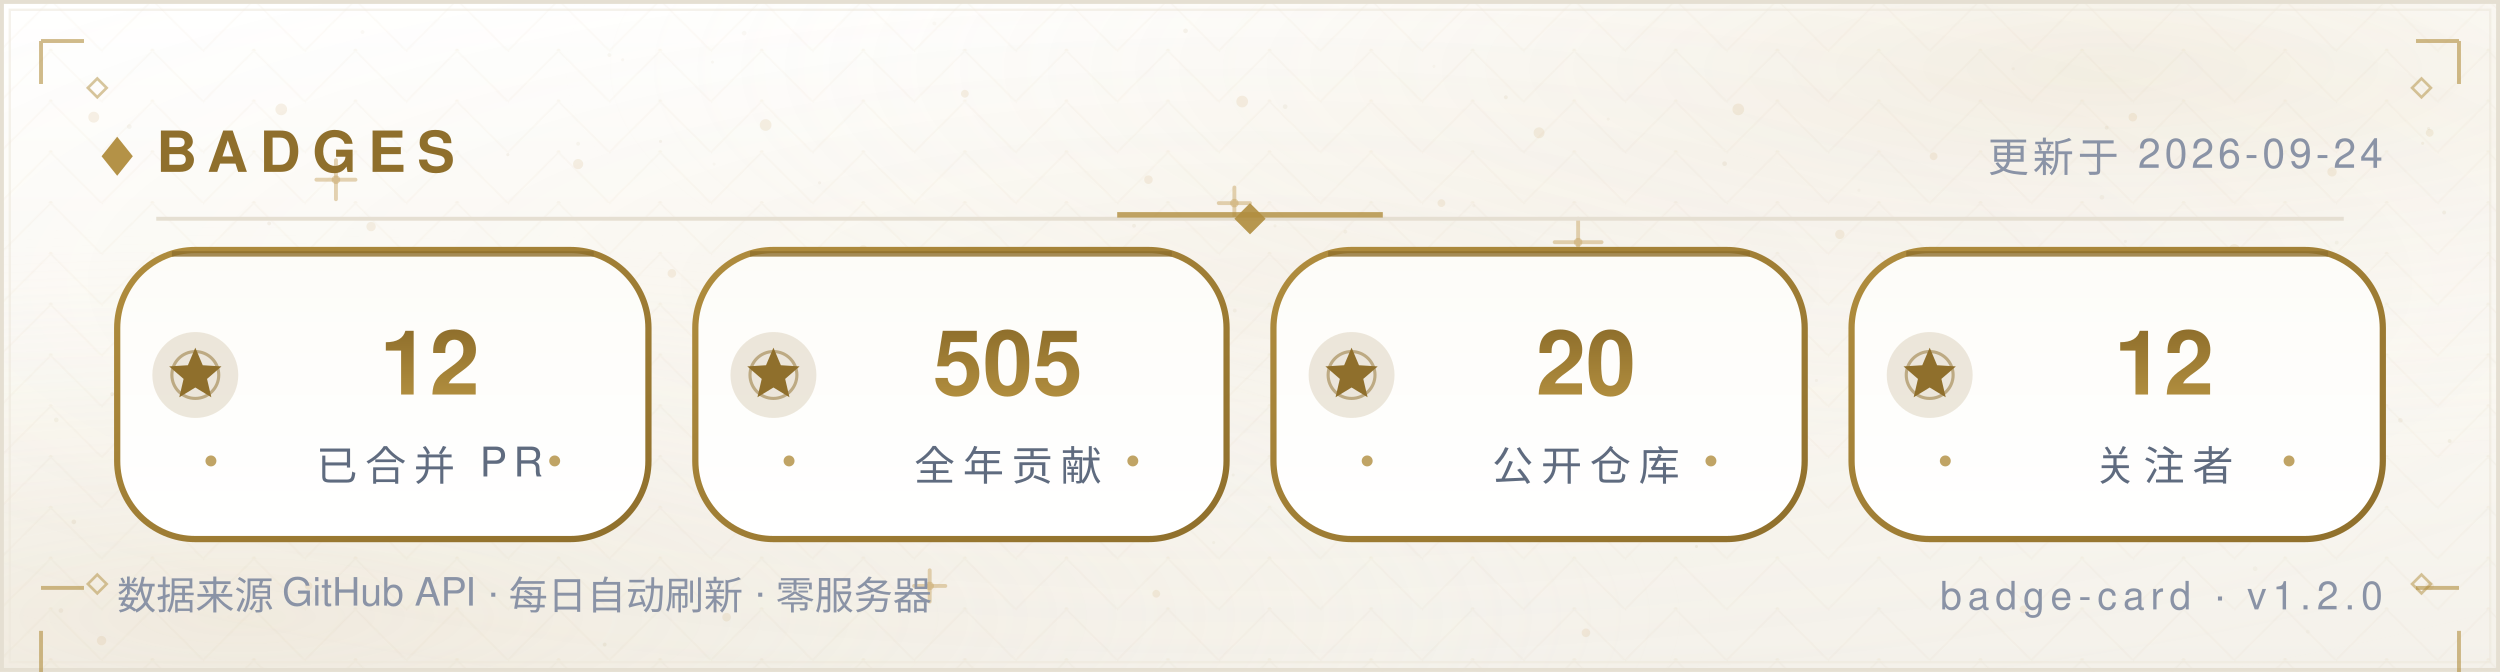
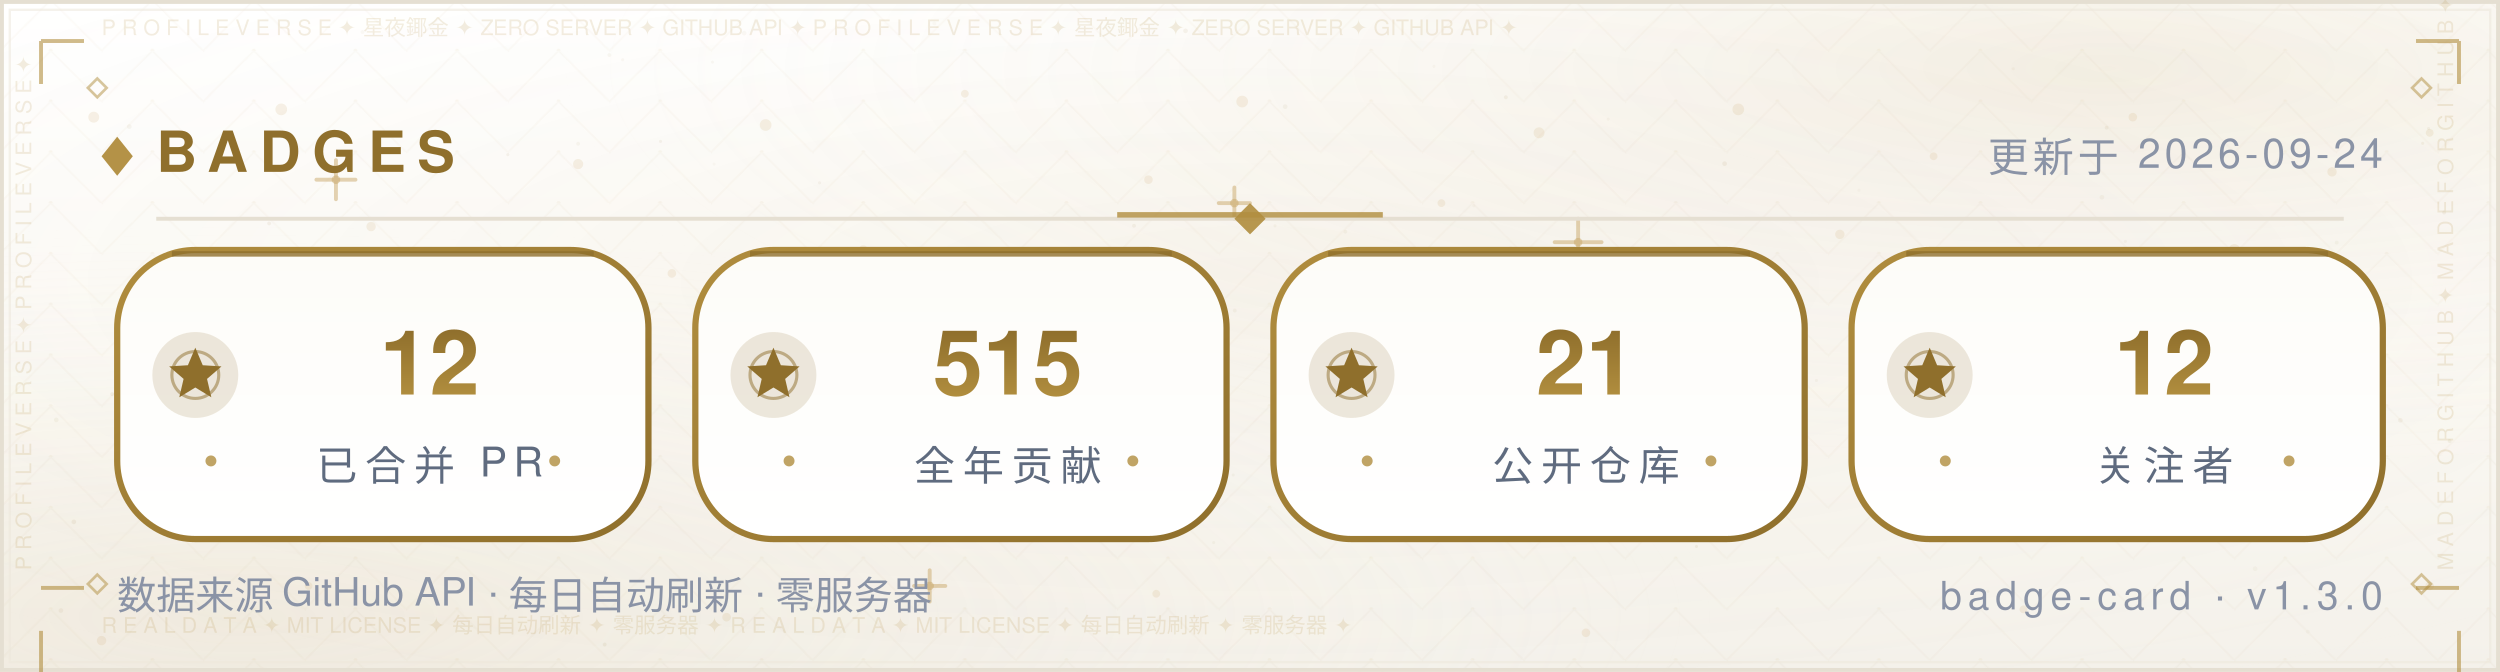
<svg xmlns="http://www.w3.org/2000/svg" width="640" height="172" viewBox="0 0 640 172" role="img" aria-label="Badges — Morningstar202604">
  <defs>
    <linearGradient id="bg" x1="0" y1="0" x2="0" y2="1">
      <stop offset="0" stop-color="#FFFFFF" />
      <stop offset="0.5" stop-color="#FBF9F4" />
      <stop offset="1" stop-color="#F4F1EA" />
    </linearGradient>
    <radialGradient id="nebG" cx="0.84" cy="0.10" r="0.62">
      <stop offset="0" stop-color="#B08D3E" stop-opacity="0.14" />
      <stop offset="1" stop-color="#FFFFFF" stop-opacity="0" />
    </radialGradient>
    <radialGradient id="nebB" cx="0.10" cy="0.92" r="0.60">
      <stop offset="0" stop-color="#DCCBA8" stop-opacity="0.2" />
      <stop offset="1" stop-color="#FFFFFF" stop-opacity="0" />
    </radialGradient>
    <radialGradient id="glow" cx="0.5" cy="0.42" r="0.72">
      <stop offset="0" stop-color="#B08D3E" stop-opacity="0.06" />
      <stop offset="1" stop-color="#FFFFFF" stop-opacity="0" />
    </radialGradient>
    <pattern id="fil1" width="26.0" height="13.0" patternUnits="userSpaceOnUse">
      <path d="M13.0 0 L26.0 13.0 L13.0 26.0 L0 13.0 Z" fill="none" stroke="#B08D3E" stroke-width="0.5" opacity="0.035" />
      <circle cx="13.0" cy="13.0" r="0.55" fill="#B08D3E" opacity="0.056" />
      <circle cx="0" cy="0" r="0.35" fill="#B08D3E" opacity="0.035" />
    </pattern>
  </defs>
  <rect width="640" height="172" fill="url(#bg)" />
  <rect width="640" height="172" fill="url(#nebG)" />
  <rect width="640" height="172" fill="url(#nebB)" />
  <rect width="640" height="172" fill="url(#glow)" />
  <rect width="640" height="172" fill="url(#fil1)" />
  <circle cx="24" cy="30" r="1.4" fill="#C9A86A" opacity="0.16" />
  <circle cx="47" cy="74" r="1.1" fill="#C9A86A" opacity="0.16" />
  <circle cx="72" cy="28" r="1.5" fill="#C9A86A" opacity="0.16" />
  <circle cx="95" cy="58" r="1.2" fill="#C9A86A" opacity="0.16" />
  <circle cx="121" cy="88" r="1" fill="#C9A86A" opacity="0.16" />
  <circle cx="148" cy="42" r="1.3" fill="#C9A86A" opacity="0.16" />
  <circle cx="172" cy="70" r="1.1" fill="#C9A86A" opacity="0.16" />
  <circle cx="196" cy="32" r="1.5" fill="#C9A86A" opacity="0.16" />
  <circle cx="221" cy="64" r="1.2" fill="#C9A86A" opacity="0.16" />
  <circle cx="247" cy="24" r="1" fill="#C9A86A" opacity="0.16" />
  <circle cx="269" cy="82" r="1.4" fill="#C9A86A" opacity="0.16" />
  <circle cx="294" cy="46" r="1.1" fill="#C9A86A" opacity="0.16" />
  <circle cx="318" cy="26" r="1.5" fill="#C9A86A" opacity="0.16" />
  <circle cx="343" cy="76" r="1.2" fill="#C9A86A" opacity="0.16" />
  <circle cx="369" cy="52" r="1" fill="#C9A86A" opacity="0.16" />
  <circle cx="394" cy="34" r="1.4" fill="#C9A86A" opacity="0.16" />
  <circle cx="419" cy="72" r="1.1" fill="#C9A86A" opacity="0.16" />
  <circle cx="445" cy="28" r="1.5" fill="#C9A86A" opacity="0.16" />
  <circle cx="471" cy="60" r="1.2" fill="#C9A86A" opacity="0.16" />
  <circle cx="495" cy="40" r="1" fill="#C9A86A" opacity="0.16" />
  <circle cx="522" cy="78" r="1.4" fill="#C9A86A" opacity="0.16" />
  <circle cx="546" cy="30" r="1.1" fill="#C9A86A" opacity="0.16" />
  <circle cx="572" cy="64" r="1.5" fill="#C9A86A" opacity="0.16" />
  <circle cx="597" cy="44" r="1.2" fill="#C9A86A" opacity="0.16" />
  <circle cx="622" cy="34" r="1" fill="#C9A86A" opacity="0.16" />
  <circle cx="34" cy="116" r="1" fill="#C9A86A" opacity="0.16" />
  <circle cx="88" cy="108" r="1.3" fill="#C9A86A" opacity="0.16" />
  <circle cx="141" cy="122" r="1.1" fill="#C9A86A" opacity="0.16" />
  <circle cx="197" cy="106" r="1.4" fill="#C9A86A" opacity="0.16" />
  <circle cx="252" cy="118" r="1" fill="#C9A86A" opacity="0.16" />
  <circle cx="307" cy="108" r="1.3" fill="#C9A86A" opacity="0.16" />
  <circle cx="364" cy="124" r="1.1" fill="#C9A86A" opacity="0.16" />
  <circle cx="421" cy="104" r="1.4" fill="#C9A86A" opacity="0.16" />
  <circle cx="478" cy="120" r="1" fill="#C9A86A" opacity="0.16" />
  <circle cx="536" cy="110" r="1.3" fill="#C9A86A" opacity="0.16" />
  <circle cx="596" cy="122" r="1.1" fill="#C9A86A" opacity="0.16" />
  <circle cx="26" cy="164" r="1.2" fill="#C9A86A" opacity="0.16" />
  <circle cx="79" cy="150" r="1" fill="#C9A86A" opacity="0.16" />
  <circle cx="186" cy="158" r="1.1" fill="#C9A86A" opacity="0.16" />
  <circle cx="296" cy="152" r="1" fill="#C9A86A" opacity="0.16" />
  <circle cx="406" cy="162" r="1.1" fill="#C9A86A" opacity="0.16" />
  <circle cx="518" cy="156" r="1" fill="#C9A86A" opacity="0.16" />
  <circle cx="622" cy="150" r="1.1" fill="#C9A86A" opacity="0.16" />
  <path d="M81.0 46.0 H91.0 M86.0 41.0 V51.0" stroke="#C9A86A" stroke-width="1" stroke-linecap="round" opacity="0.5" />
  <circle cx="86.0" cy="46.0" r="1.1" fill="#C9A86A" opacity="0.5" />
  <path d="M234.0 150.0 H242.0 M238.0 146.0 V154.0" stroke="#C9A86A" stroke-width="1" stroke-linecap="round" opacity="0.5" />
  <circle cx="238.0" cy="150.0" r="1.1" fill="#C9A86A" opacity="0.5" />
  <path d="M398.0 62.0 H410.0 M404.0 56.0 V68.0" stroke="#C9A86A" stroke-width="1" stroke-linecap="round" opacity="0.5" />
  <circle cx="404.0" cy="62.0" r="1.1" fill="#C9A86A" opacity="0.5" />
  <path d="M312.0 52.0 H320.0 M316.0 48.0 V56.0" stroke="#C9A86A" stroke-width="1" stroke-linecap="round" opacity="0.5" />
  <circle cx="316.0" cy="52.0" r="1.1" fill="#C9A86A" opacity="0.5" />
  <circle cx="15.6" cy="156.3" r="0.6" fill="#8F6F2C" opacity="0.067" />
  <circle cx="97.2" cy="97.0" r="0.6" fill="#8F6F2C" opacity="0.076" />
  <circle cx="538.1" cy="50.5" r="0.6" fill="#8F6F2C" opacity="0.057" />
  <circle cx="344.4" cy="59.3" r="0.5" fill="#8F6F2C" opacity="0.057" />
  <circle cx="159.4" cy="15.3" r="0.4" fill="#8F6F2C" opacity="0.048" />
  <circle cx="28.7" cy="100.9" r="0.5" fill="#8F6F2C" opacity="0.080" />
  <circle cx="209.8" cy="46.8" r="0.4" fill="#8F6F2C" opacity="0.060" />
  <circle cx="316.1" cy="79.5" r="0.5" fill="#8F6F2C" opacity="0.057" />
  <circle cx="590.8" cy="161.7" r="0.5" fill="#8F6F2C" opacity="0.037" />
  <circle cx="539.3" cy="32.7" r="0.5" fill="#8F6F2C" opacity="0.068" />
  <circle cx="385.5" cy="24.9" r="0.5" fill="#8F6F2C" opacity="0.076" />
  <circle cx="292.3" cy="88.6" r="0.5" fill="#8F6F2C" opacity="0.060" />
  <circle cx="536.7" cy="123.6" r="0.5" fill="#8F6F2C" opacity="0.046" />
  <circle cx="377.3" cy="52.7" r="0.4" fill="#8F6F2C" opacity="0.041" />
  <circle cx="92.8" cy="8.2" r="0.5" fill="#8F6F2C" opacity="0.044" />
  <circle cx="354.5" cy="103.9" r="0.5" fill="#8F6F2C" opacity="0.080" />
  <circle cx="310.7" cy="138.9" r="0.4" fill="#8F6F2C" opacity="0.054" />
  <circle cx="601.3" cy="126.0" r="0.5" fill="#8F6F2C" opacity="0.054" />
  <circle cx="18.9" cy="133.6" r="0.6" fill="#8F6F2C" opacity="0.085" />
  <circle cx="312.4" cy="126.5" r="0.6" fill="#8F6F2C" opacity="0.069" />
  <circle cx="239.2" cy="6.0" r="0.5" fill="#8F6F2C" opacity="0.036" />
  <circle cx="436.2" cy="102.9" r="0.6" fill="#8F6F2C" opacity="0.071" />
  <circle cx="329.0" cy="27.3" r="0.6" fill="#8F6F2C" opacity="0.063" />
  <circle cx="625.7" cy="54.4" r="0.5" fill="#8F6F2C" opacity="0.075" />
  <circle cx="428.8" cy="86.2" r="0.4" fill="#8F6F2C" opacity="0.065" />
  <circle cx="169.1" cy="36.2" r="0.4" fill="#8F6F2C" opacity="0.073" />
  <circle cx="586.8" cy="90.4" r="0.4" fill="#8F6F2C" opacity="0.060" />
  <circle cx="598.2" cy="62.1" r="0.5" fill="#8F6F2C" opacity="0.054" />
  <circle cx="289.9" cy="75.4" r="0.5" fill="#8F6F2C" opacity="0.053" />
  <circle cx="315.7" cy="121.6" r="0.4" fill="#8F6F2C" opacity="0.054" />
  <circle cx="154.8" cy="165.0" r="0.5" fill="#8F6F2C" opacity="0.080" />
  <circle cx="411.7" cy="30.5" r="0.4" fill="#8F6F2C" opacity="0.043" />
  <circle cx="465.0" cy="97.4" r="0.4" fill="#8F6F2C" opacity="0.048" />
  <circle cx="533.5" cy="75.1" r="0.5" fill="#8F6F2C" opacity="0.050" />
  <circle cx="621.7" cy="32.9" r="0.4" fill="#8F6F2C" opacity="0.064" />
  <circle cx="14.4" cy="107.5" r="0.6" fill="#8F6F2C" opacity="0.064" />
  <circle cx="68.9" cy="57.2" r="0.5" fill="#8F6F2C" opacity="0.076" />
  <circle cx="182.4" cy="15.9" r="0.4" fill="#8F6F2C" opacity="0.047" />
  <circle cx="125.6" cy="81.9" r="0.5" fill="#8F6F2C" opacity="0.081" />
  <circle cx="367.1" cy="17.0" r="0.4" fill="#8F6F2C" opacity="0.039" />
  <circle cx="441.5" cy="41.9" r="0.6" fill="#8F6F2C" opacity="0.085" />
  <circle cx="69.5" cy="85.0" r="0.5" fill="#8F6F2C" opacity="0.078" />
  <circle cx="627.1" cy="112.9" r="0.5" fill="#8F6F2C" opacity="0.081" />
  <circle cx="620.2" cy="36.7" r="0.4" fill="#8F6F2C" opacity="0.078" />
  <circle cx="508.9" cy="151.4" r="0.4" fill="#8F6F2C" opacity="0.055" />
  <circle cx="403.3" cy="120.8" r="0.4" fill="#8F6F2C" opacity="0.061" />
  <circle cx="381.0" cy="118.9" r="0.5" fill="#8F6F2C" opacity="0.078" />
  <circle cx="33.1" cy="32.4" r="0.6" fill="#8F6F2C" opacity="0.059" />
  <circle cx="249.8" cy="56.1" r="0.4" fill="#8F6F2C" opacity="0.066" />
  <circle cx="434.3" cy="139.9" r="0.4" fill="#8F6F2C" opacity="0.082" />
  <circle cx="437.2" cy="123.0" r="0.4" fill="#8F6F2C" opacity="0.040" />
  <circle cx="577.3" cy="145.6" r="0.6" fill="#8F6F2C" opacity="0.044" />
  <circle cx="366.6" cy="92.9" r="0.5" fill="#8F6F2C" opacity="0.044" />
  <circle cx="444.8" cy="113.9" r="0.4" fill="#8F6F2C" opacity="0.060" />
  <circle cx="316.6" cy="56.4" r="0.4" fill="#8F6F2C" opacity="0.076" />
  <circle cx="148.0" cy="36.8" r="0.5" fill="#8F6F2C" opacity="0.053" />
  <circle cx="326.4" cy="57.8" r="0.4" fill="#8F6F2C" opacity="0.054" />
  <circle cx="515.4" cy="17.6" r="0.4" fill="#8F6F2C" opacity="0.047" />
  <circle cx="182.8" cy="42.0" r="0.4" fill="#8F6F2C" opacity="0.039" />
  <circle cx="475.9" cy="48.7" r="0.4" fill="#8F6F2C" opacity="0.037" />
  <circle cx="441.8" cy="73.9" r="0.5" fill="#8F6F2C" opacity="0.057" />
  <circle cx="386.7" cy="63.7" r="0.6" fill="#8F6F2C" opacity="0.059" />
  <circle cx="303.5" cy="7.9" r="0.6" fill="#8F6F2C" opacity="0.074" />
  <circle cx="544.1" cy="61.8" r="0.4" fill="#8F6F2C" opacity="0.054" />
  <circle cx="156.0" cy="14.1" r="0.5" fill="#8F6F2C" opacity="0.051" />
  <circle cx="614.5" cy="107.6" r="0.6" fill="#8F6F2C" opacity="0.068" />
  <circle cx="397.8" cy="120.2" r="0.4" fill="#8F6F2C" opacity="0.042" />
  <circle cx="190.5" cy="8.5" r="0.6" fill="#8F6F2C" opacity="0.043" />
  <circle cx="483.0" cy="117.3" r="0.4" fill="#8F6F2C" opacity="0.085" />
  <circle cx="187.7" cy="103.4" r="0.5" fill="#8F6F2C" opacity="0.067" />
  <circle cx="290.3" cy="57.8" r="0.5" fill="#8F6F2C" opacity="0.068" />
  <circle cx="130.0" cy="39.6" r="0.4" fill="#8F6F2C" opacity="0.074" />
  <rect x="0.5" y="0.5" width="639" height="171" fill="none" stroke="#E5DFD2" stroke-width="1" />
  <rect x="2.5" y="2.5" width="635" height="167" fill="none" stroke="#EDE7DA" stroke-width="0.6" opacity="0.55" />
+   <text x="26" y="9" font-family="'Segoe UI',Helvetica,Arial,'PingFang SC','Microsoft YaHei',sans-serif" font-size="5.5" fill="#B08D3E" opacity="0.16" textLength="588">P R O F I L E   V E R S E   ✦   星夜鎁金   ✦   ZERO SERVER   ✦   GITHUB API   ✦   P R O F I L E   V E R S E   ✦   星夜鎁金   ✦   ZERO SERVER   ✦   GITHUB API   ✦   </text>
+   <text x="26" y="162" font-family="'Segoe UI',Helvetica,Arial,'PingFang SC','Microsoft YaHei',sans-serif" font-size="5.5" fill="#B08D3E" opacity="0.16" textLength="588">R E A L   D A T A   ✦   MIT LICENSE   ✦   每日自动刷新   ✦   零服务器   ✦   R E A L   D A T A   ✦   MIT LICENSE   ✦   每日自动刷新   ✦   零服务器   ✦   </text>
+   <text x="8" y="146" font-family="'Segoe UI',Helvetica,Arial,'PingFang SC','Microsoft YaHei',sans-serif" font-size="5.5" fill="#B08D3E" opacity="0.16" textLength="120" transform="rotate(-90 8 146)">P R O F I L E   V E R S E   ✦   P R O F I L E   V E R S E   ✦   </text>
+   <text x="628" y="146" font-family="'Segoe UI',Helvetica,Arial,'PingFang SC','Microsoft YaHei',sans-serif" font-size="5.5" fill="#B08D3E" opacity="0.16" textLength="120" transform="rotate(-90 628 146)">M A D E   F O R   G I T H U B   ✦   M A D E   F O R   G I T H U B   ✦   </text>
  <path d="M10.5 10.5 h11 M10.5 10.5 v11" fill="none" stroke="#B08D3E" stroke-width="1" opacity="0.6" />
  <path d="M618.5 10.5 h11 M629.5 10.5 v11" fill="none" stroke="#B08D3E" stroke-width="1" opacity="0.6" />
  <path d="M10.5 150.5 h11 M10.5 161.5 v11" fill="none" stroke="#B08D3E" stroke-width="1" opacity="0.6" />
  <path d="M618.5 150.5 h11 M629.5 161.5 v11" fill="none" stroke="#B08D3E" stroke-width="1" opacity="0.6" />
  <path d="M22.5 22.5 l2.4 -2.4 l2.4 2.4 l-2.4 2.4 z" fill="none" stroke="#B08D3E" stroke-width="0.7" opacity="0.5" />
  <path d="M617.5 22.5 l2.4 -2.4 l2.4 2.4 l-2.4 2.4 z" fill="none" stroke="#B08D3E" stroke-width="0.7" opacity="0.5" />
  <path d="M22.5 149.5 l2.4 -2.4 l2.4 2.4 l-2.4 2.4 z" fill="none" stroke="#B08D3E" stroke-width="0.7" opacity="0.5" />
  <path d="M617.5 149.5 l2.4 -2.4 l2.4 2.4 l-2.4 2.4 z" fill="none" stroke="#B08D3E" stroke-width="0.7" opacity="0.5" />
  <path d="M26 40 l4 -5 l4 5 l-4 5 z" fill="#B08D3E" opacity="0.95" />
  <text x="40" y="44" font-family="'Segoe UI',Helvetica,Arial,'PingFang SC','Microsoft YaHei',sans-serif" font-size="14.5" font-weight="700" letter-spacing="3" fill="#8F6F2C">BADGES</text>
  <text x="610" y="44" text-anchor="end" font-family="'Segoe UI',Helvetica,Arial,'PingFang SC','Microsoft YaHei',sans-serif" font-size="10.5" letter-spacing="1" fill="#8A93A6">更新于 2026-09-24</text>
  <line x1="40" y1="56" x2="600" y2="56" stroke="#E5DFD2" stroke-width="1" />
  <line x1="286" y1="55" x2="354" y2="55" stroke="#B08D3E" stroke-width="1.4" opacity="0.8" />
  <path d="M320 52 l4 4 l-4 4 l-4 -4 z" fill="#B08D3E" opacity="0.9" />
  <defs>
    <linearGradient id="pb" x1="0" y1="0" x2="0" y2="1">
      <stop offset="0" stop-color="#FDFCF8" />
      <stop offset="1" stop-color="#FFFFFF" />
    </linearGradient>
    <linearGradient id="gtb" x1="0" y1="0" x2="0" y2="1">
      <stop offset="0" stop-color="#8F6F2C" />
      <stop offset="1" stop-color="#B08D3E" />
    </linearGradient>
  </defs>
  <defs>
    <linearGradient id="ge30" x1="0" y1="0" x2="1" y2="1">
      <stop offset="0" stop-color="#B08D3E" />
      <stop offset="1" stop-color="#8F6F2C" />
    </linearGradient>
  </defs>
  <rect x="30" y="64" width="136" height="74" rx="20" fill="url(#pb)" stroke="url(#ge30)" stroke-width="1.6" />
  <line x1="44" y1="65" x2="152" y2="65" stroke="#8F6F2C" stroke-width="1.4" opacity="0.8" />
  <circle cx="50" cy="96" r="11" fill="#8F6F2C" opacity="0.16" />
  <circle cx="50" cy="96" r="6" fill="none" stroke="#8F6F2C" stroke-opacity="0.5" stroke-width="0.8" />
  <polygon points="50.0,89.0 51.9,93.5 56.7,93.8 53.0,97.0 54.1,101.7 50.0,99.2 45.9,101.7 47.0,97.0 43.3,93.8 48.1,93.5" fill="#8F6F2C" />
  <text x="110" y="101" text-anchor="middle" font-family="'Segoe UI',Helvetica,Arial,'PingFang SC','Microsoft YaHei',sans-serif" font-size="23" font-weight="600" fill="url(#gtb)">12</text>
  <text x="110" y="123" text-anchor="middle" font-family="'Segoe UI',Helvetica,Arial,'PingFang SC','Microsoft YaHei',sans-serif" font-size="10.5" letter-spacing="2" fill="#5F6B7F">已合并 PR</text>
  <circle cx="54" cy="118" r="1.4" fill="#B08D3E" opacity="0.8" />
  <circle cx="142" cy="118" r="1.4" fill="#B08D3E" opacity="0.8" />
  <defs>
    <linearGradient id="ge178" x1="0" y1="0" x2="1" y2="1">
      <stop offset="0" stop-color="#B08D3E" />
      <stop offset="1" stop-color="#8F6F2C" />
    </linearGradient>
  </defs>
  <rect x="178" y="64" width="136" height="74" rx="20" fill="url(#pb)" stroke="url(#ge178)" stroke-width="1.6" />
  <line x1="192" y1="65" x2="300" y2="65" stroke="#8F6F2C" stroke-width="1.4" opacity="0.8" />
  <circle cx="198" cy="96" r="11" fill="#8F6F2C" opacity="0.16" />
  <circle cx="198" cy="96" r="6" fill="none" stroke="#8F6F2C" stroke-opacity="0.5" stroke-width="0.8" />
  <polygon points="198.0,89.0 199.9,93.5 204.7,93.8 201.0,97.0 202.1,101.7 198.0,99.2 193.9,101.7 195.0,97.0 191.3,93.8 196.1,93.5" fill="#8F6F2C" />
-   <text x="258" y="101" text-anchor="middle" font-family="'Segoe UI',Helvetica,Arial,'PingFang SC','Microsoft YaHei',sans-serif" font-size="23" font-weight="600" fill="url(#gtb)">505</text>
+   <text x="258" y="101" text-anchor="middle" font-family="'Segoe UI',Helvetica,Arial,'PingFang SC','Microsoft YaHei',sans-serif" font-size="23" font-weight="600" fill="url(#gtb)">515</text>
  <text x="258" y="123" text-anchor="middle" font-family="'Segoe UI',Helvetica,Arial,'PingFang SC','Microsoft YaHei',sans-serif" font-size="10.5" letter-spacing="2" fill="#5F6B7F">全年贡献</text>
  <circle cx="202" cy="118" r="1.4" fill="#B08D3E" opacity="0.8" />
  <circle cx="290" cy="118" r="1.4" fill="#B08D3E" opacity="0.8" />
  <defs>
    <linearGradient id="ge326" x1="0" y1="0" x2="1" y2="1">
      <stop offset="0" stop-color="#B08D3E" />
      <stop offset="1" stop-color="#8F6F2C" />
    </linearGradient>
  </defs>
  <rect x="326" y="64" width="136" height="74" rx="20" fill="url(#pb)" stroke="url(#ge326)" stroke-width="1.6" />
  <line x1="340" y1="65" x2="448" y2="65" stroke="#8F6F2C" stroke-width="1.4" opacity="0.8" />
  <circle cx="346" cy="96" r="11" fill="#8F6F2C" opacity="0.16" />
  <circle cx="346" cy="96" r="6" fill="none" stroke="#8F6F2C" stroke-opacity="0.5" stroke-width="0.8" />
  <polygon points="346.0,89.0 347.9,93.5 352.7,93.8 349.0,97.0 350.1,101.7 346.0,99.2 341.9,101.7 343.0,97.0 339.3,93.8 344.1,93.5" fill="#8F6F2C" />
-   <text x="406" y="101" text-anchor="middle" font-family="'Segoe UI',Helvetica,Arial,'PingFang SC','Microsoft YaHei',sans-serif" font-size="23" font-weight="600" fill="url(#gtb)">20</text>
+   <text x="406" y="101" text-anchor="middle" font-family="'Segoe UI',Helvetica,Arial,'PingFang SC','Microsoft YaHei',sans-serif" font-size="23" font-weight="600" fill="url(#gtb)">21</text>
  <text x="406" y="123" text-anchor="middle" font-family="'Segoe UI',Helvetica,Arial,'PingFang SC','Microsoft YaHei',sans-serif" font-size="10.5" letter-spacing="2" fill="#5F6B7F">公开仓库</text>
  <circle cx="350" cy="118" r="1.4" fill="#B08D3E" opacity="0.8" />
  <circle cx="438" cy="118" r="1.4" fill="#B08D3E" opacity="0.8" />
  <defs>
    <linearGradient id="ge474" x1="0" y1="0" x2="1" y2="1">
      <stop offset="0" stop-color="#B08D3E" />
      <stop offset="1" stop-color="#8F6F2C" />
    </linearGradient>
  </defs>
  <rect x="474" y="64" width="136" height="74" rx="20" fill="url(#pb)" stroke="url(#ge474)" stroke-width="1.6" />
  <line x1="488" y1="65" x2="596" y2="65" stroke="#8F6F2C" stroke-width="1.4" opacity="0.8" />
  <circle cx="494" cy="96" r="11" fill="#8F6F2C" opacity="0.16" />
  <circle cx="494" cy="96" r="6" fill="none" stroke="#8F6F2C" stroke-opacity="0.5" stroke-width="0.8" />
  <polygon points="494.0,89.0 495.9,93.5 500.7,93.8 497.0,97.0 498.1,101.7 494.0,99.2 489.9,101.7 491.0,97.0 487.3,93.8 492.1,93.5" fill="#8F6F2C" />
  <text x="554" y="101" text-anchor="middle" font-family="'Segoe UI',Helvetica,Arial,'PingFang SC','Microsoft YaHei',sans-serif" font-size="23" font-weight="600" fill="url(#gtb)">12</text>
  <text x="554" y="123" text-anchor="middle" font-family="'Segoe UI',Helvetica,Arial,'PingFang SC','Microsoft YaHei',sans-serif" font-size="10.5" letter-spacing="2" fill="#5F6B7F">关注者</text>
  <circle cx="498" cy="118" r="1.4" fill="#B08D3E" opacity="0.8" />
  <circle cx="586" cy="118" r="1.4" fill="#B08D3E" opacity="0.8" />
  <text x="30" y="156" font-family="'Segoe UI',Helvetica,Arial,'PingFang SC','Microsoft YaHei',sans-serif" font-size="10" fill="#8A93A6">数据来源 GitHub API · 每日自动刷新 · 零服务器</text>
-   <text x="610" y="156" text-anchor="end" font-family="'Segoe UI',Helvetica,Arial,'PingFang SC','Microsoft YaHei',sans-serif" font-size="10" letter-spacing="1.5" fill="#8A93A6">badge-card · v1.2.0</text>
+   <text x="610" y="156" text-anchor="end" font-family="'Segoe UI',Helvetica,Arial,'PingFang SC','Microsoft YaHei',sans-serif" font-size="10" letter-spacing="1.5" fill="#8A93A6">badge-card · v1.3.0</text>
</svg>
